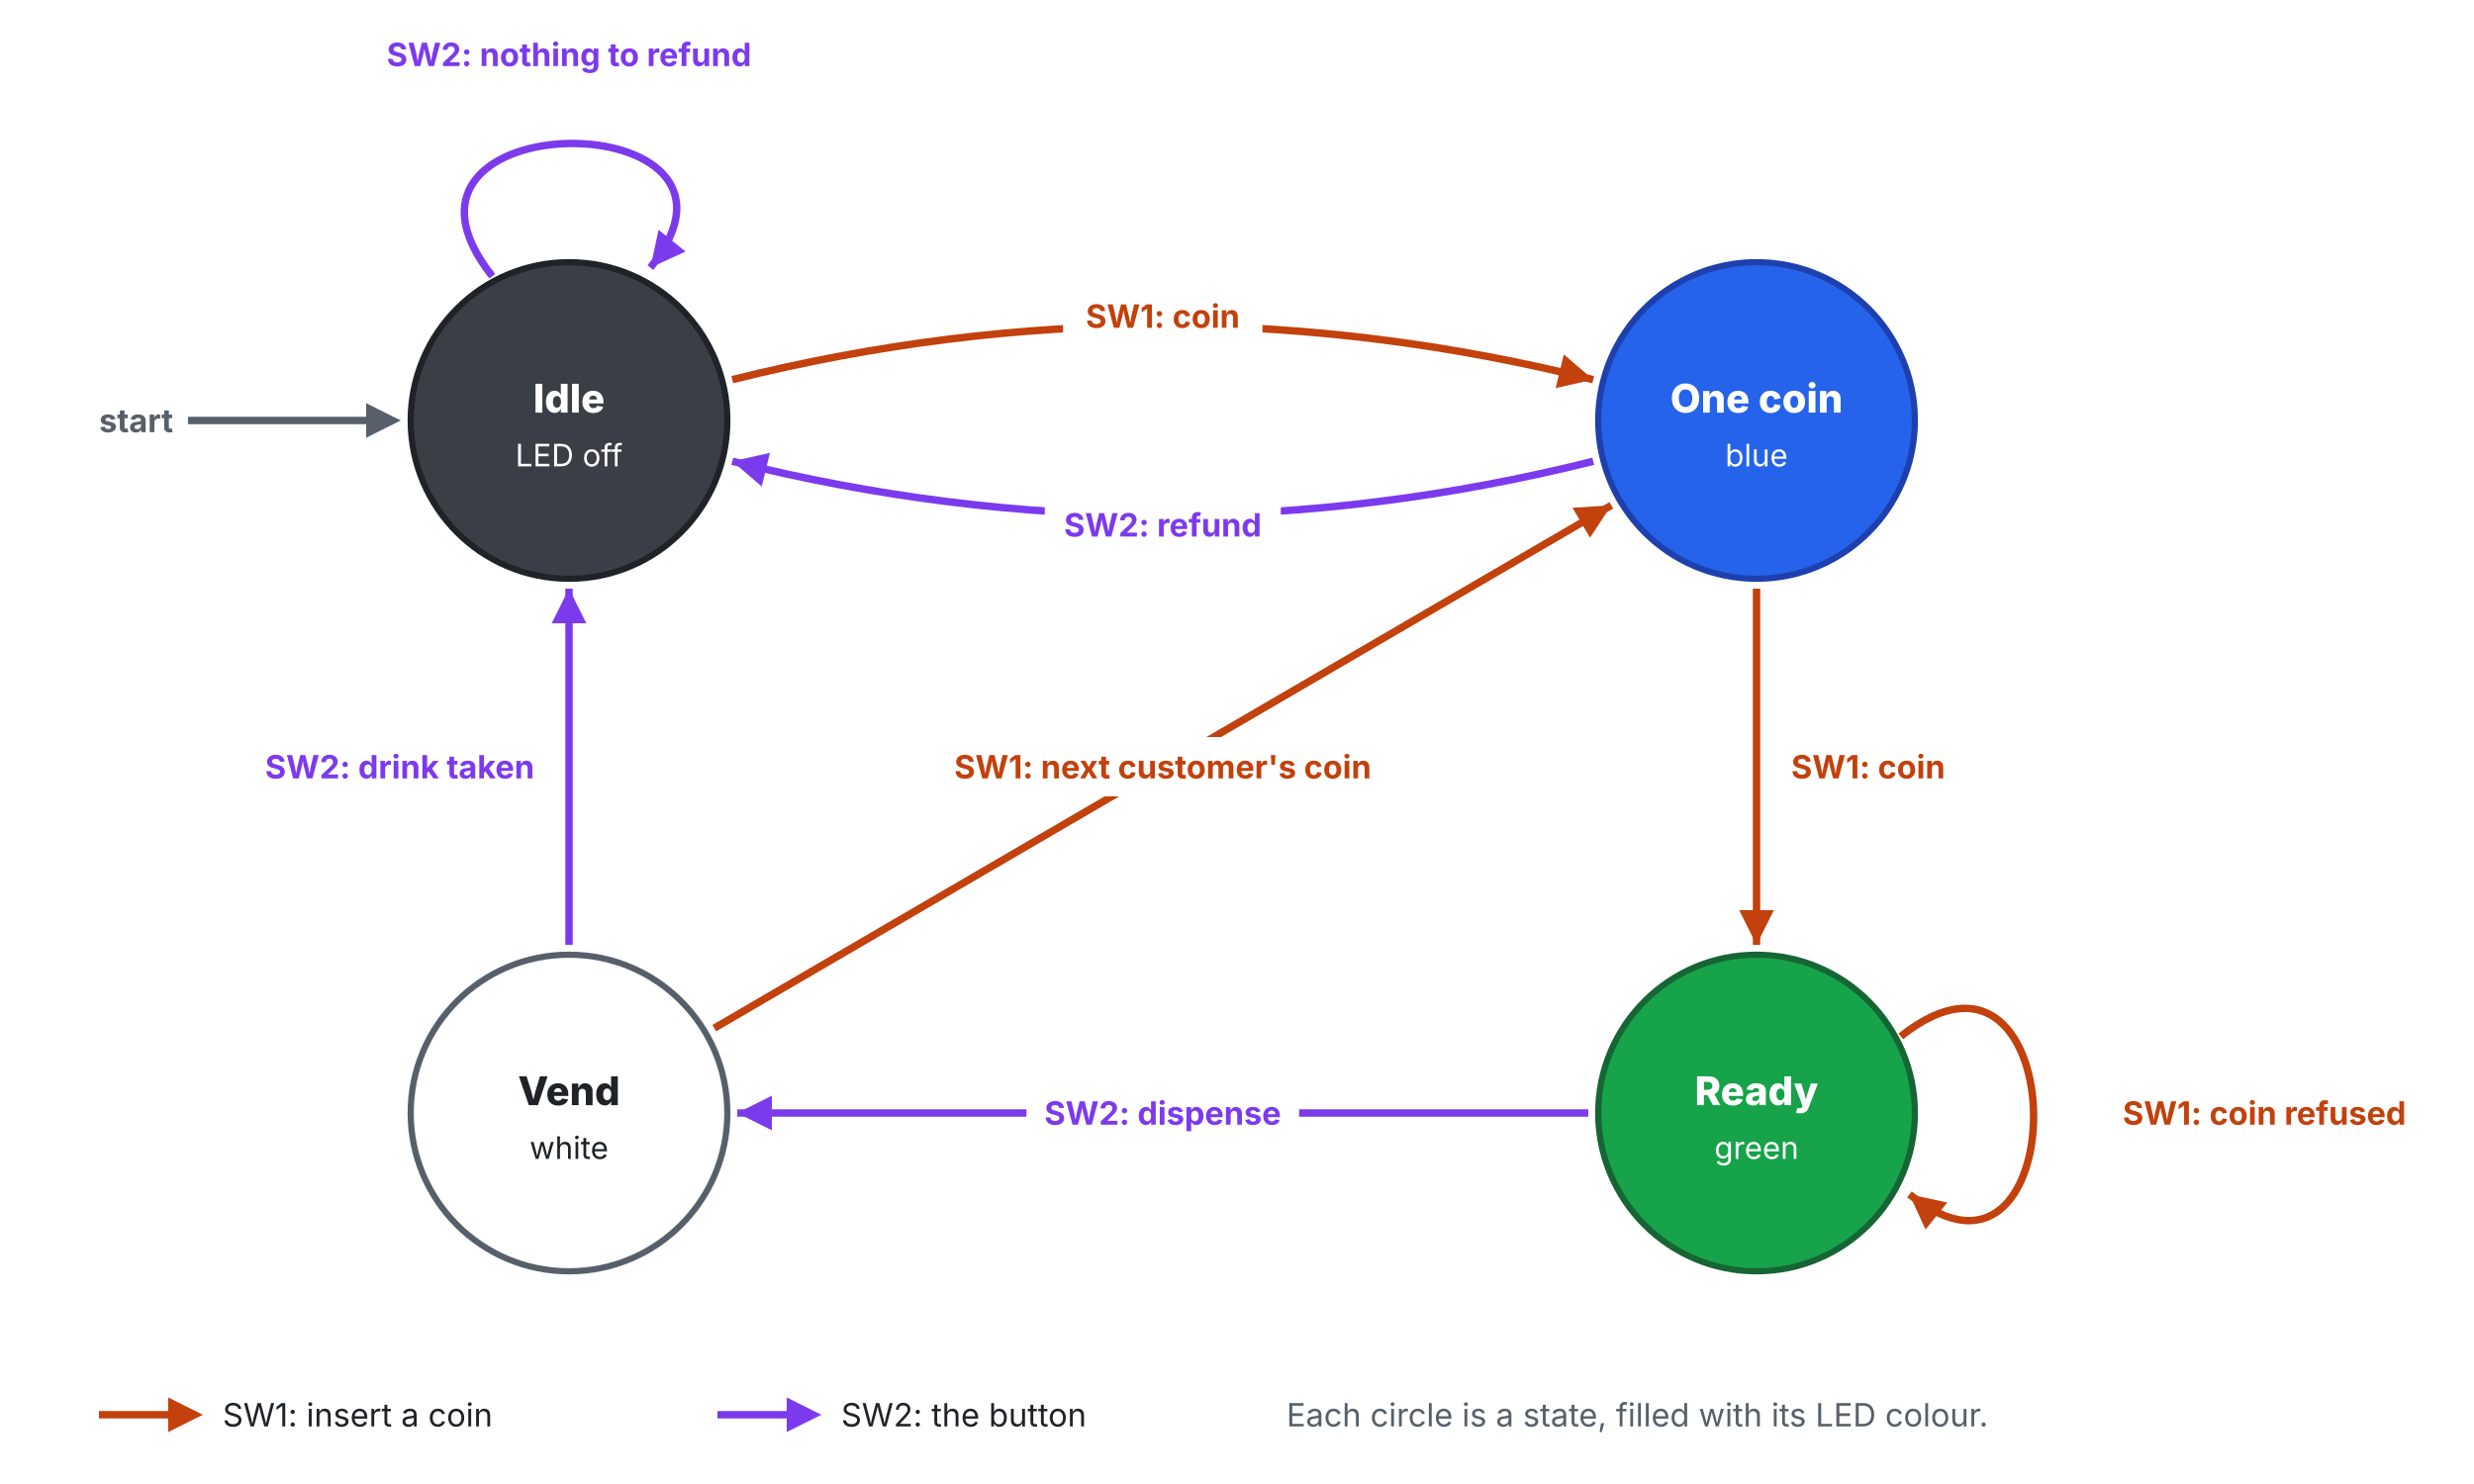
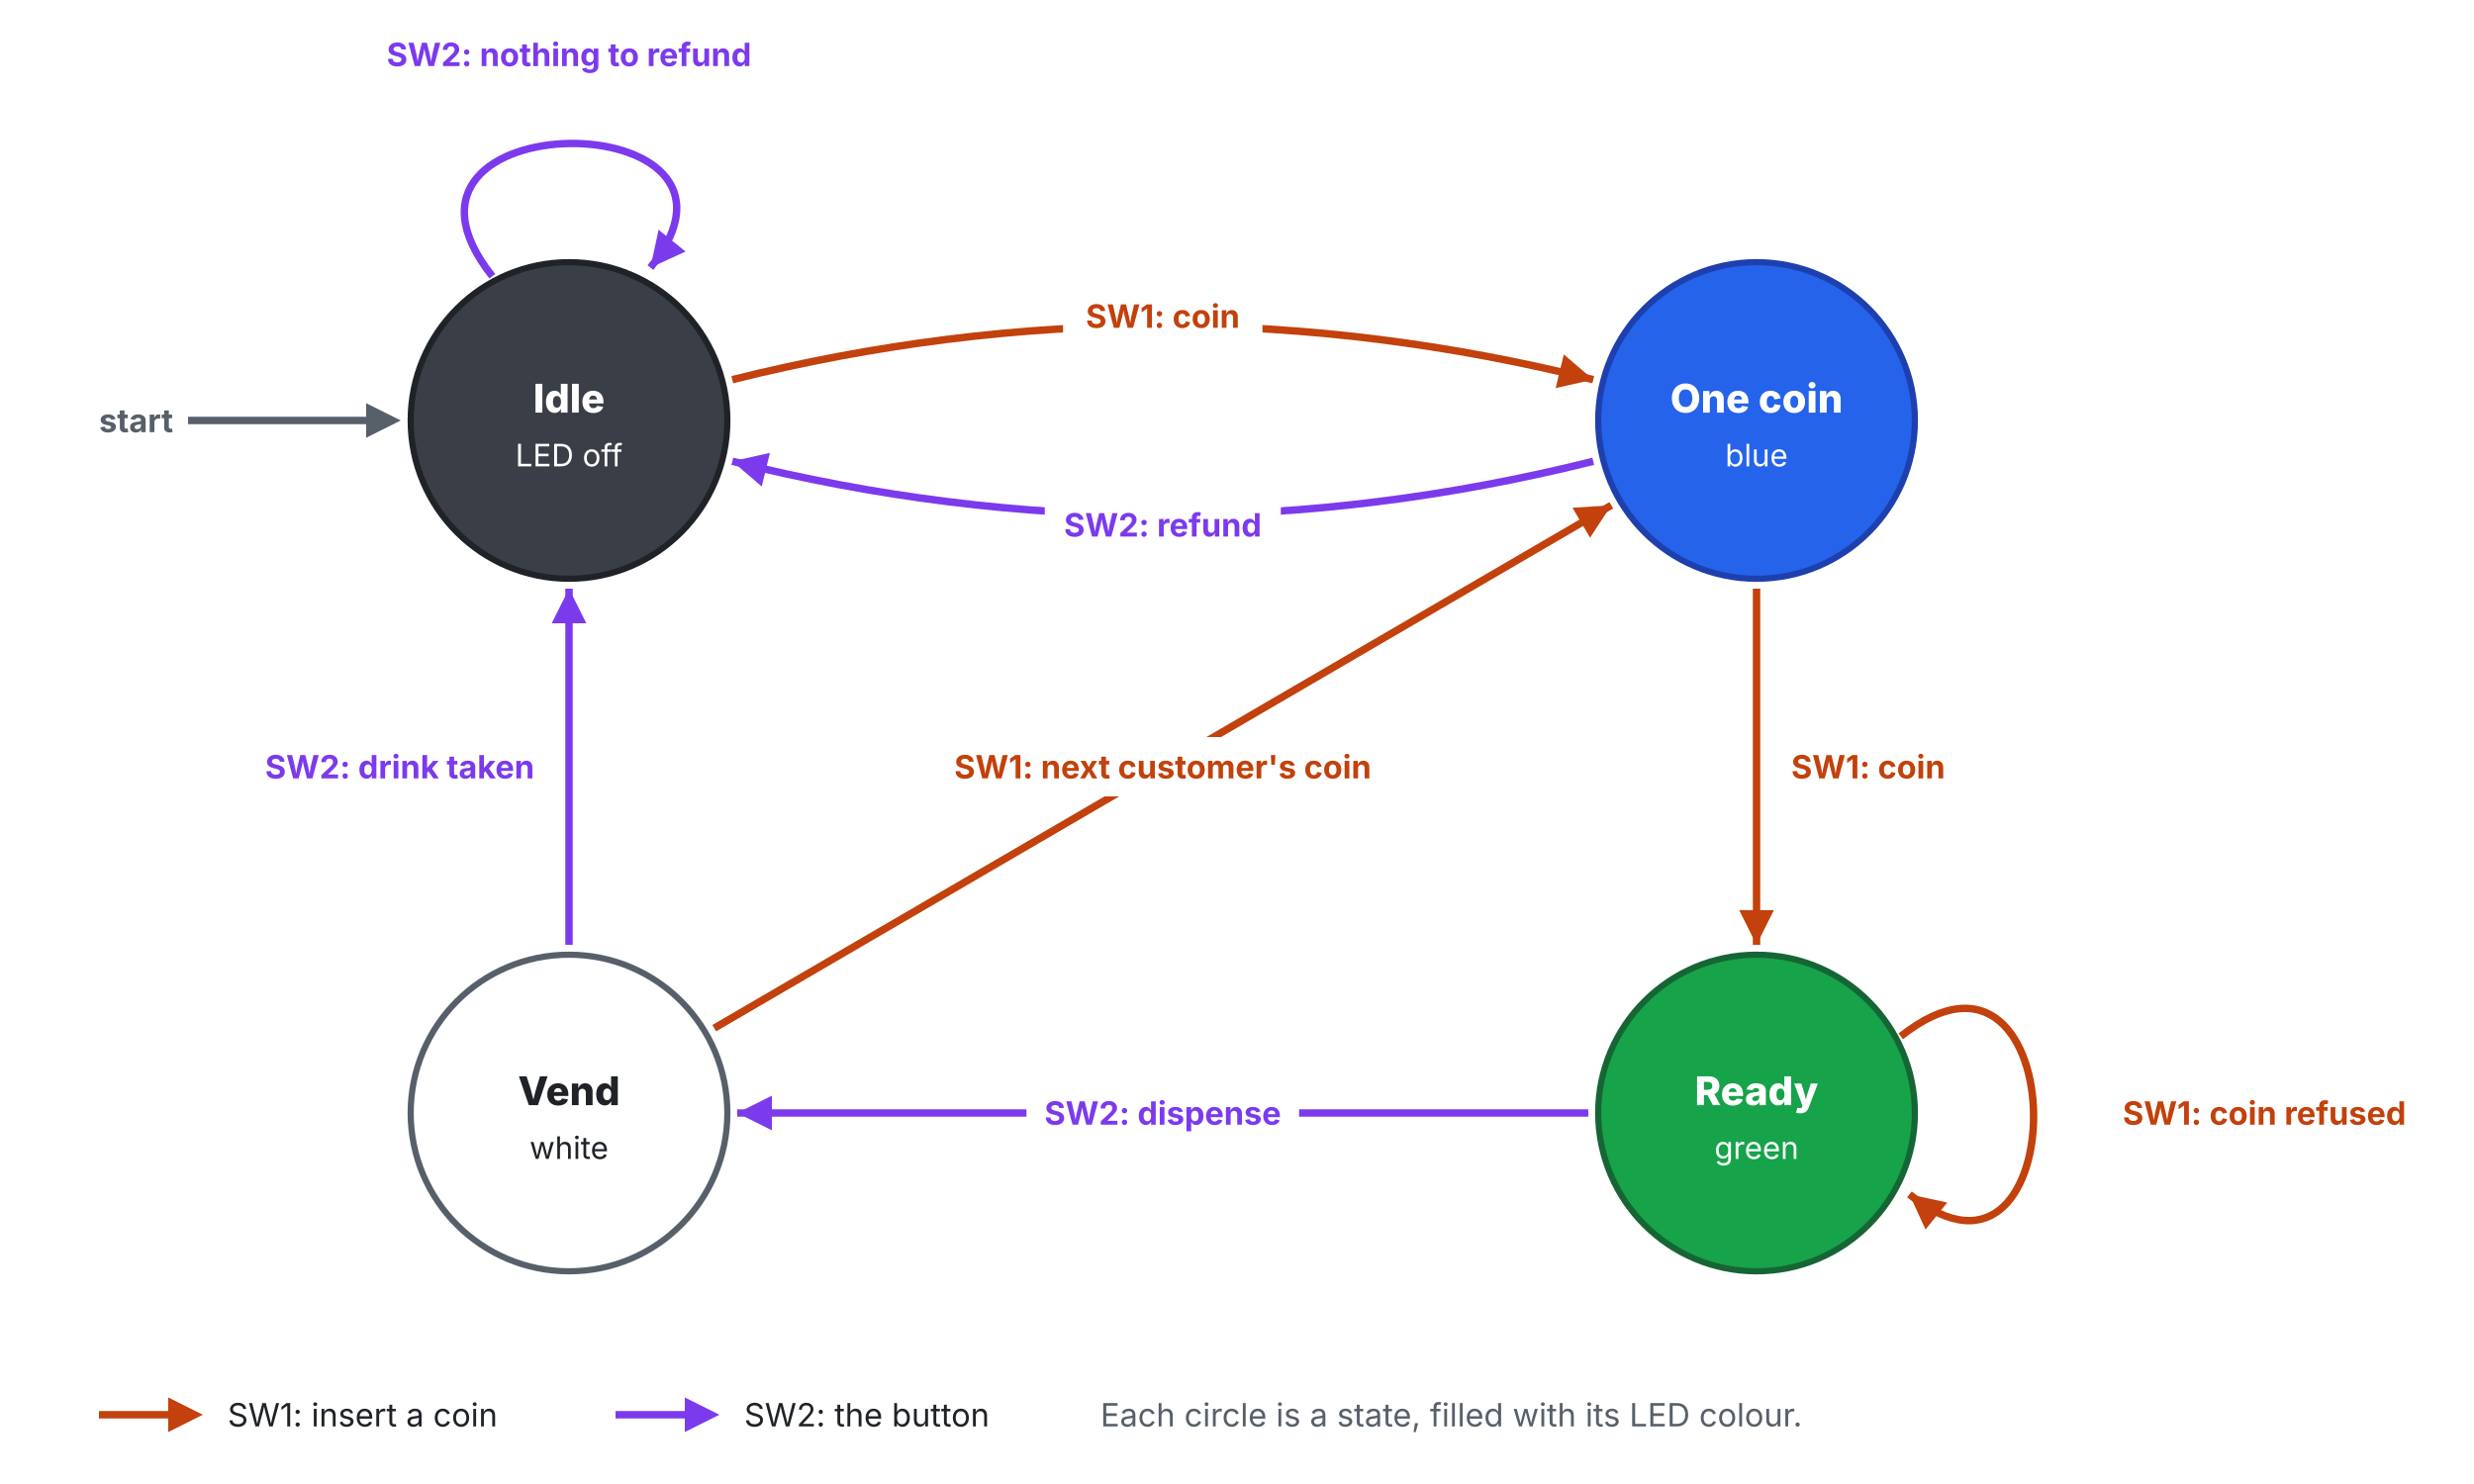
<svg xmlns="http://www.w3.org/2000/svg" viewBox="0 0 1000 600" width="1000" height="600" role="img" aria-label="State diagram of the vending machine. Idle, LED off: SW1 goes to One coin; SW2 stays in Idle. One coin, blue: SW1 goes to Ready; SW2 refunds and goes back to Idle. Ready, green: SW2 dispenses and goes to Vend; SW1 stays in Ready, the coin is refused. Vend, white: SW1 goes to One coin; SW2 goes to Idle.">
  <defs>
    <marker id="a" viewBox="0 0 10 10" refX="9" refY="5" markerWidth="7" markerHeight="7" orient="auto-start-reverse">
      <path d="M0,0 L10,5 L0,10 z" fill="#333" />
    </marker>
  </defs>
  <rect width="1000" height="600" fill="#fff" />
-   <line x1="76" y1="170" x2="156" y2="170" stroke="#57606a" stroke-width="3" />
-   <polygon points="162.0,170.0 148.0,177.0 148.0,163.0" fill="#57606a" />
-   <text x="70.0" y="170.0" text-anchor="end" dominant-baseline="central" font-family="ui-sans-serif, system-ui, -apple-system, 'Segoe UI', sans-serif" font-size="13" font-weight="700" fill="#57606a">start</text>
  <path d="M296.0,153.5 Q470.0,110.0 644.0,153.5" fill="none" stroke="#c2410c" stroke-width="3" />
  <polygon points="644.0,153.5 628.8,156.9 632.1,143.3" fill="#c2410c" />
  <rect x="429.7" y="115.8" width="80.6" height="24.0" rx="4" fill="#ffffff" />
  <text x="470.0" y="127.8" text-anchor="middle" dominant-baseline="central" font-family="ui-sans-serif, system-ui, -apple-system, 'Segoe UI', sans-serif" font-size="13" font-weight="700" fill="#c2410c">SW1: coin</text>
  <path d="M644.0,186.5 Q470.0,230.0 296.0,186.5" fill="none" stroke="#7c3aed" stroke-width="3" />
  <polygon points="296.0,186.5 311.2,183.1 307.9,196.7" fill="#7c3aed" />
  <rect x="422.3" y="200.2" width="95.4" height="24.0" rx="4" fill="#ffffff" />
  <text x="470.0" y="212.2" text-anchor="middle" dominant-baseline="central" font-family="ui-sans-serif, system-ui, -apple-system, 'Segoe UI', sans-serif" font-size="13" font-weight="700" fill="#7c3aed">SW2: refund</text>
  <path d="M710.0,238.0 Q710.0,310.0 710.0,382.0" fill="none" stroke="#c2410c" stroke-width="3" />
  <polygon points="710.0,382.0 703.0,368.0 717.0,368.0" fill="#c2410c" />
  <rect x="724.0" y="298.0" width="80.6" height="24.0" rx="4" fill="#ffffff" />
  <text x="724.0" y="310.0" text-anchor="start" dominant-baseline="central" font-family="ui-sans-serif, system-ui, -apple-system, 'Segoe UI', sans-serif" font-size="13" font-weight="700" fill="#c2410c">SW1: coin</text>
  <path d="M642.0,450.0 Q470.0,450.0 298.0,450.0" fill="none" stroke="#7c3aed" stroke-width="3" />
  <polygon points="298.0,450.0 312.0,443.0 312.0,457.0" fill="#7c3aed" />
  <rect x="414.9" y="438.0" width="110.2" height="24.0" rx="4" fill="#ffffff" />
  <text x="470.0" y="450.0" text-anchor="middle" dominant-baseline="central" font-family="ui-sans-serif, system-ui, -apple-system, 'Segoe UI', sans-serif" font-size="13" font-weight="700" fill="#7c3aed">SW2: dispense</text>
  <path d="M230.0,382.0 Q230.0,310.0 230.0,238.0" fill="none" stroke="#7c3aed" stroke-width="3" />
  <polygon points="230.0,238.0 237.0,252.0 223.0,252.0" fill="#7c3aed" />
  <rect x="83.6" y="298.0" width="132.4" height="24.0" rx="4" fill="#ffffff" />
  <text x="216.0" y="310.0" text-anchor="end" dominant-baseline="central" font-family="ui-sans-serif, system-ui, -apple-system, 'Segoe UI', sans-serif" font-size="13" font-weight="700" fill="#7c3aed">SW2: drink taken</text>
  <path d="M288.7,415.7 Q470.0,310.0 651.3,204.3" fill="none" stroke="#c2410c" stroke-width="3" />
  <polygon points="651.3,204.3 642.7,217.4 635.6,205.3" fill="#c2410c" />
  <rect x="370.5" y="298.0" width="199.0" height="24.0" rx="4" fill="#ffffff" />
  <text x="470.0" y="310.0" text-anchor="middle" dominant-baseline="central" font-family="ui-sans-serif, system-ui, -apple-system, 'Segoe UI', sans-serif" font-size="13" font-weight="700" fill="#c2410c">SW1: next customer's coin</text>
  <path d="M199.0,111.7 C142.8,40.7 317.2,40.7 262.9,108.2" fill="none" stroke="#7c3aed" stroke-width="3" />
  <polygon points="262.9,108.2 266.2,92.9 277.1,101.7" fill="#7c3aed" />
  <rect x="141.6" y="10.0" width="176.8" height="24.0" rx="4" fill="#ffffff" />
  <text x="230.0" y="22.0" text-anchor="middle" dominant-baseline="central" font-family="ui-sans-serif, system-ui, -apple-system, 'Segoe UI', sans-serif" font-size="13" font-weight="700" fill="#7c3aed">SW2: nothing to refund</text>
  <path d="M768.3,419.0 C839.3,362.8 839.3,537.2 771.8,482.9" fill="none" stroke="#c2410c" stroke-width="3" />
  <polygon points="771.8,482.9 787.1,486.2 778.3,497.1" fill="#c2410c" />
  <text x="858.0" y="450.0" text-anchor="start" dominant-baseline="central" font-family="ui-sans-serif, system-ui, -apple-system, 'Segoe UI', sans-serif" font-size="13" font-weight="700" fill="#c2410c">SW1: coin refused</text>
+   <line x1="76" y1="170" x2="156" y2="170" stroke="#57606a" stroke-width="3" />
+   <polygon points="162.0,170.0 148.0,177.0 148.0,163.0" fill="#57606a" />
+   <text x="70.0" y="170.0" text-anchor="end" dominant-baseline="central" font-family="ui-sans-serif, system-ui, -apple-system, 'Segoe UI', sans-serif" font-size="13" font-weight="700" fill="#57606a">start</text>
  <circle cx="230" cy="170" r="64" fill="#3a3f47" stroke="#1f2328" stroke-width="2.5" />
  <text x="230.0" y="161.0" text-anchor="middle" dominant-baseline="central" font-family="ui-sans-serif, system-ui, -apple-system, 'Segoe UI', sans-serif" font-size="16" font-weight="800" fill="#ffffff">Idle</text>
  <text x="230.0" y="184.0" text-anchor="middle" dominant-baseline="central" font-family="ui-sans-serif, system-ui, -apple-system, 'Segoe UI', sans-serif" font-size="12.5" font-weight="400" fill="#ffffff">LED off</text>
  <circle cx="710" cy="170" r="64" fill="#2563eb" stroke="#1e40af" stroke-width="2.5" />
  <text x="710.0" y="161.0" text-anchor="middle" dominant-baseline="central" font-family="ui-sans-serif, system-ui, -apple-system, 'Segoe UI', sans-serif" font-size="16" font-weight="800" fill="#ffffff">One coin</text>
  <text x="710.0" y="184.0" text-anchor="middle" dominant-baseline="central" font-family="ui-sans-serif, system-ui, -apple-system, 'Segoe UI', sans-serif" font-size="12.5" font-weight="400" fill="#ffffff">blue</text>
  <circle cx="710" cy="450" r="64" fill="#16a34a" stroke="#166534" stroke-width="2.5" />
  <text x="710.0" y="441.0" text-anchor="middle" dominant-baseline="central" font-family="ui-sans-serif, system-ui, -apple-system, 'Segoe UI', sans-serif" font-size="16" font-weight="800" fill="#ffffff">Ready</text>
  <text x="710.0" y="464.0" text-anchor="middle" dominant-baseline="central" font-family="ui-sans-serif, system-ui, -apple-system, 'Segoe UI', sans-serif" font-size="12.5" font-weight="400" fill="#ffffff">green</text>
  <circle cx="230" cy="450" r="64" fill="#ffffff" stroke="#57606a" stroke-width="2.5" />
  <text x="230.0" y="441.0" text-anchor="middle" dominant-baseline="central" font-family="ui-sans-serif, system-ui, -apple-system, 'Segoe UI', sans-serif" font-size="16" font-weight="800" fill="#1f2328">Vend</text>
  <text x="230.0" y="464.0" text-anchor="middle" dominant-baseline="central" font-family="ui-sans-serif, system-ui, -apple-system, 'Segoe UI', sans-serif" font-size="12.5" font-weight="400" fill="#1f2328">white</text>
  <line x1="40" y1="572" x2="74" y2="572" stroke="#c2410c" stroke-width="3" />
  <polygon points="82.0,572.0 68.0,579.0 68.0,565.0" fill="#c2410c" />
-   <text x="90.0" y="572.0" text-anchor="start" dominant-baseline="central" font-family="ui-sans-serif, system-ui, -apple-system, 'Segoe UI', sans-serif" font-size="13" font-weight="400" fill="#1f2328">SW1: insert a coin</text>
-   <line x1="290" y1="572" x2="324" y2="572" stroke="#7c3aed" stroke-width="3" />
-   <polygon points="332.0,572.0 318.0,579.0 318.0,565.0" fill="#7c3aed" />
-   <text x="340.0" y="572.0" text-anchor="start" dominant-baseline="central" font-family="ui-sans-serif, system-ui, -apple-system, 'Segoe UI', sans-serif" font-size="13" font-weight="400" fill="#1f2328">SW2: the button</text>
-   <text x="520.0" y="572.0" text-anchor="start" dominant-baseline="central" font-family="ui-sans-serif, system-ui, -apple-system, 'Segoe UI', sans-serif" font-size="13" font-weight="400" fill="#57606a">Each circle is a state, filled with its LED colour.</text>
+   <text x="92.0" y="572.0" text-anchor="start" dominant-baseline="central" font-family="ui-sans-serif, system-ui, -apple-system, 'Segoe UI', sans-serif" font-size="13" font-weight="400" fill="#1f2328">SW1: insert a coin</text>
+   <line x1="248.8" y1="572" x2="282.8" y2="572" stroke="#7c3aed" stroke-width="3" />
+   <polygon points="290.8,572.0 276.8,579.0 276.8,565.0" fill="#7c3aed" />
+   <text x="300.8" y="572.0" text-anchor="start" dominant-baseline="central" font-family="ui-sans-serif, system-ui, -apple-system, 'Segoe UI', sans-serif" font-size="13" font-weight="400" fill="#1f2328">SW2: the button</text>
+   <text x="444.8" y="572.0" text-anchor="start" dominant-baseline="central" font-family="ui-sans-serif, system-ui, -apple-system, 'Segoe UI', sans-serif" font-size="13" font-weight="400" fill="#57606a">Each circle is a state, filled with its LED colour.</text>
</svg>
